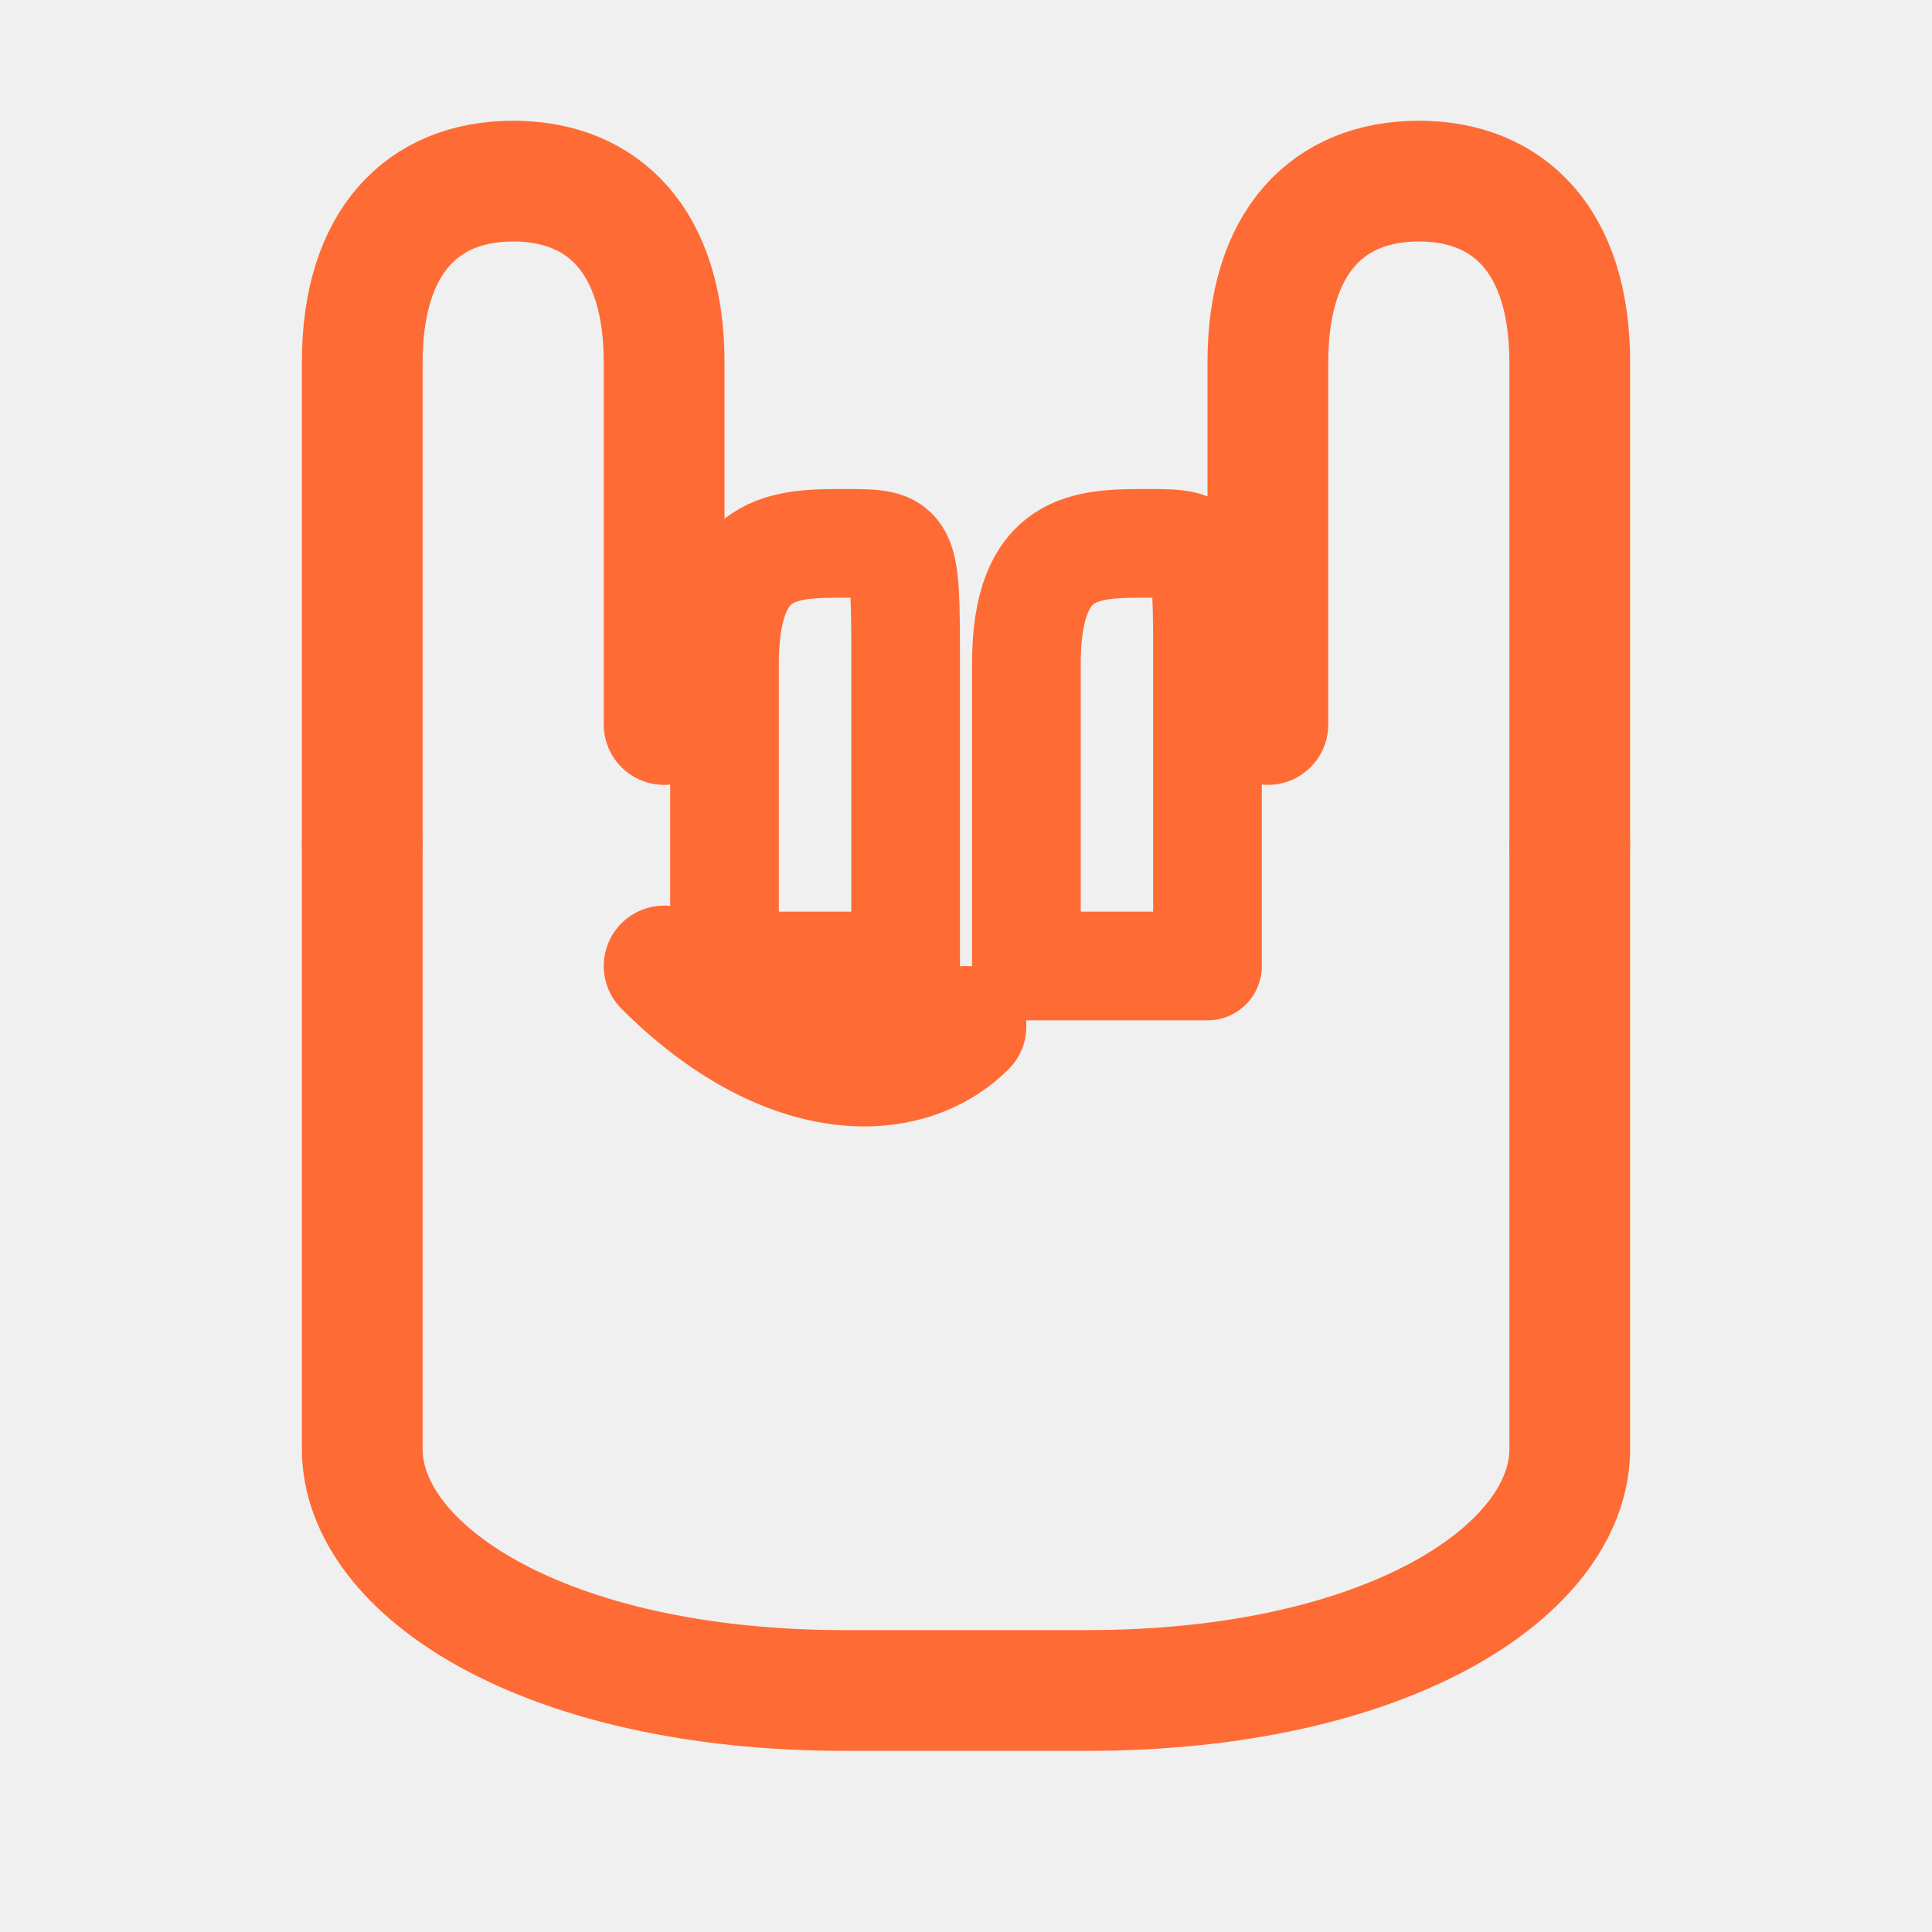
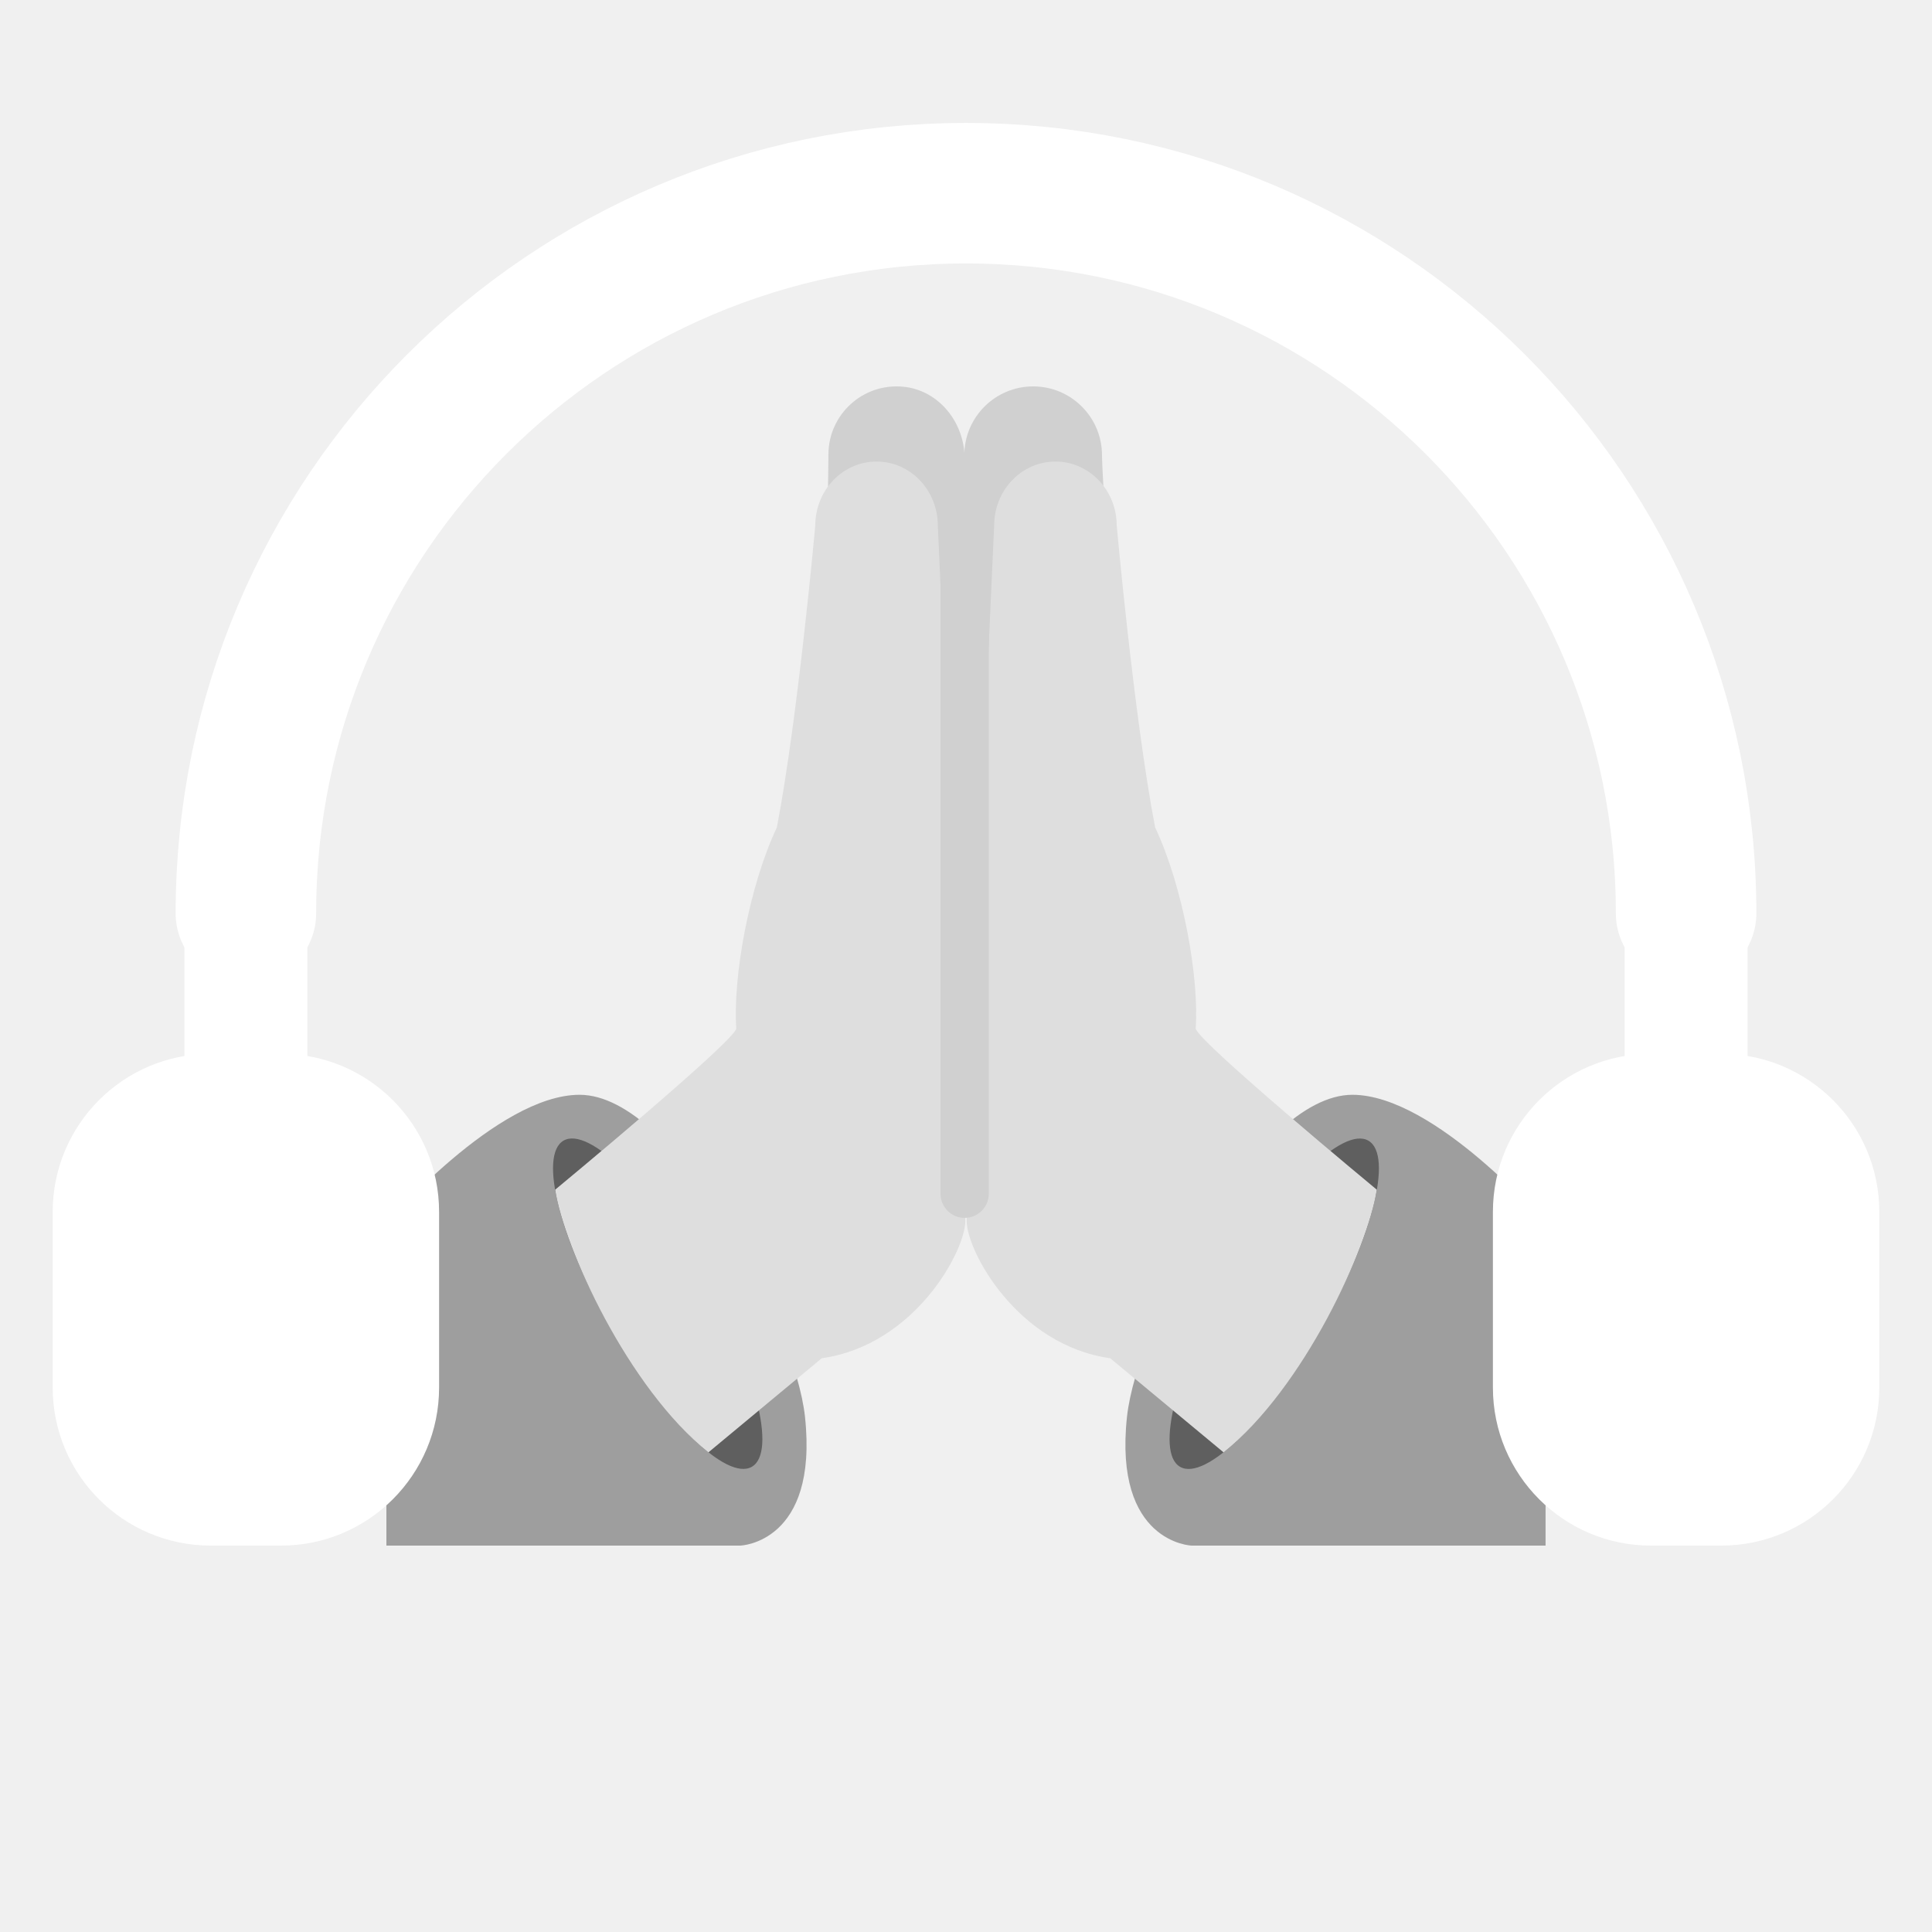
- <svg xmlns="http://www.w3.org/2000/svg" viewBox="0 0 32 32">
-   <path d="M6 14 L6 24 C6 26 9 28 14 28 L18 28 C23 28 26 26 26 24 L26 14" fill="none" stroke="#ff6b35" stroke-width="2" stroke-linecap="round" stroke-linejoin="round" />
-   <path d="M6 14 L6 6 C6 4 7 3 8.5 3 C10 3 11 4 11 6 L11 12" fill="none" stroke="#ff6b35" stroke-width="2" stroke-linecap="round" stroke-linejoin="round" />
-   <path d="M21 12 L21 6 C21 4 22 3 23.5 3 C25 3 26 4 26 6 L26 14" fill="none" stroke="#ff6b35" stroke-width="2" stroke-linecap="round" stroke-linejoin="round" />
-   <path d="M12 16 L12 11 C12 9 13 9 14 9 C15 9 15 9 15 11 L15 16 Z" fill="none" stroke="#ff6b35" stroke-width="1.8" stroke-linecap="round" stroke-linejoin="round" />
-   <path d="M17 16 L17 11 C17 9 18 9 19 9 C20 9 20 9 20 11 L20 16 Z" fill="none" stroke="#ff6b35" stroke-width="1.8" stroke-linecap="round" stroke-linejoin="round" />
-   <path d="M11 16 C13 18 15 18 16 17" fill="none" stroke="#ff6b35" stroke-width="2" stroke-linecap="round" stroke-linejoin="round" />
+ <svg xmlns="http://www.w3.org/2000/svg" width="32" height="32" viewBox="0 0 110 110">
+   <defs>
+     <filter id="gs">
+       <feColorMatrix type="saturate" values="0" />
+     </filter>
+   </defs>
+   <g transform="translate(22,22) scale(1.8333)" filter="url(#gs)">
+     <path fill="#50A5E6" d="M30 22c-3 0-6.688 7.094-7 10-.421 3.915 2 4 2 4h11V26s-3.438-4-6-4z" />
+     <ellipse transform="rotate(-60 27.574 28.49)" fill="#1C6399" cx="27.574" cy="28.489" rx="5.848" ry="1.638" />
+     <path fill="#F9CA55" d="M20.086 0c1.181 0 2.138.957 2.138 2.138 0 .789.668 10.824.668 10.824L17.948 18V2.138C17.948.957 18.905 0 20.086 0z" />
+     <path fill="#FFDC5D" d="M18.875 4.323c0-1.099.852-1.989 1.903-1.989 1.051 0 1.903.891 1.903 1.989 0 0 .535 5.942 1.192 9.37.878 1.866 1.369 4.682 1.261 6.248.054.398 5.625 5.006 5.625 5.006-.281 1.813-2.259 6.155-4.759 8.159l-3.521-2.924c-2.885-.404-4.458-3.331-4.458-4.264 0-2.984.854-21.595.854-21.595z" />
+     <path fill="#50A5E6" d="M6 22c3 0 6.688 7.094 7 10 .421 3.915-2 4-2 4H0V26s3.438-4 6-4z" />
+     <ellipse transform="rotate(-30 8.424 28.489)" fill="#1C6399" cx="8.426" cy="28.489" rx="1.638" ry="5.848" />
+     <path fill="#F9CA55" d="M16.061.011c-1.266-.127-2.333.864-2.333 2.103 0 .78-.184 10.319-.184 10.319L17.895 18l.062-15.765c0-1.106-.795-2.114-1.896-2.224z" />
+     <path fill="#FFDC5D" d="M17.125 4.323c0-1.099-.852-1.989-1.903-1.989-1.051 0-1.903.891-1.903 1.989 0 0-.535 5.942-1.192 9.37-.878 1.866-1.369 4.682-1.261 6.248-.054.398-5.625 5.006-5.625 5.006C5.522 26.76 7.5 31.102 10 33.106l3.521-2.924c2.885-.404 4.458-3.331 4.458-4.264 0-2.984-.854-21.595-.854-21.595z" />
+     <path fill="#F9CA55" d="M17.958 25.823c-.414 0-.75-.336-.75-.75V2.792c0-.414.336-.75.75-.75s.75.336.75.75v22.282c.001.413-.335.749-.75.749z" />
+   </g>
+   <path d="M14,52 A41,41 0 0,1 96,52" fill="none" stroke="white" stroke-width="8" stroke-linecap="round" />
+   <line x1="14" y1="52" x2="14" y2="64" stroke="white" stroke-width="7" stroke-linecap="round" />
+   <line x1="96" y1="52" x2="96" y2="64" stroke="white" stroke-width="7" stroke-linecap="round" />
+   <rect x="3" y="60" width="22" height="28" rx="9" fill="white" />
+   <rect x="85" y="60" width="22" height="28" rx="9" fill="white" />
</svg>
